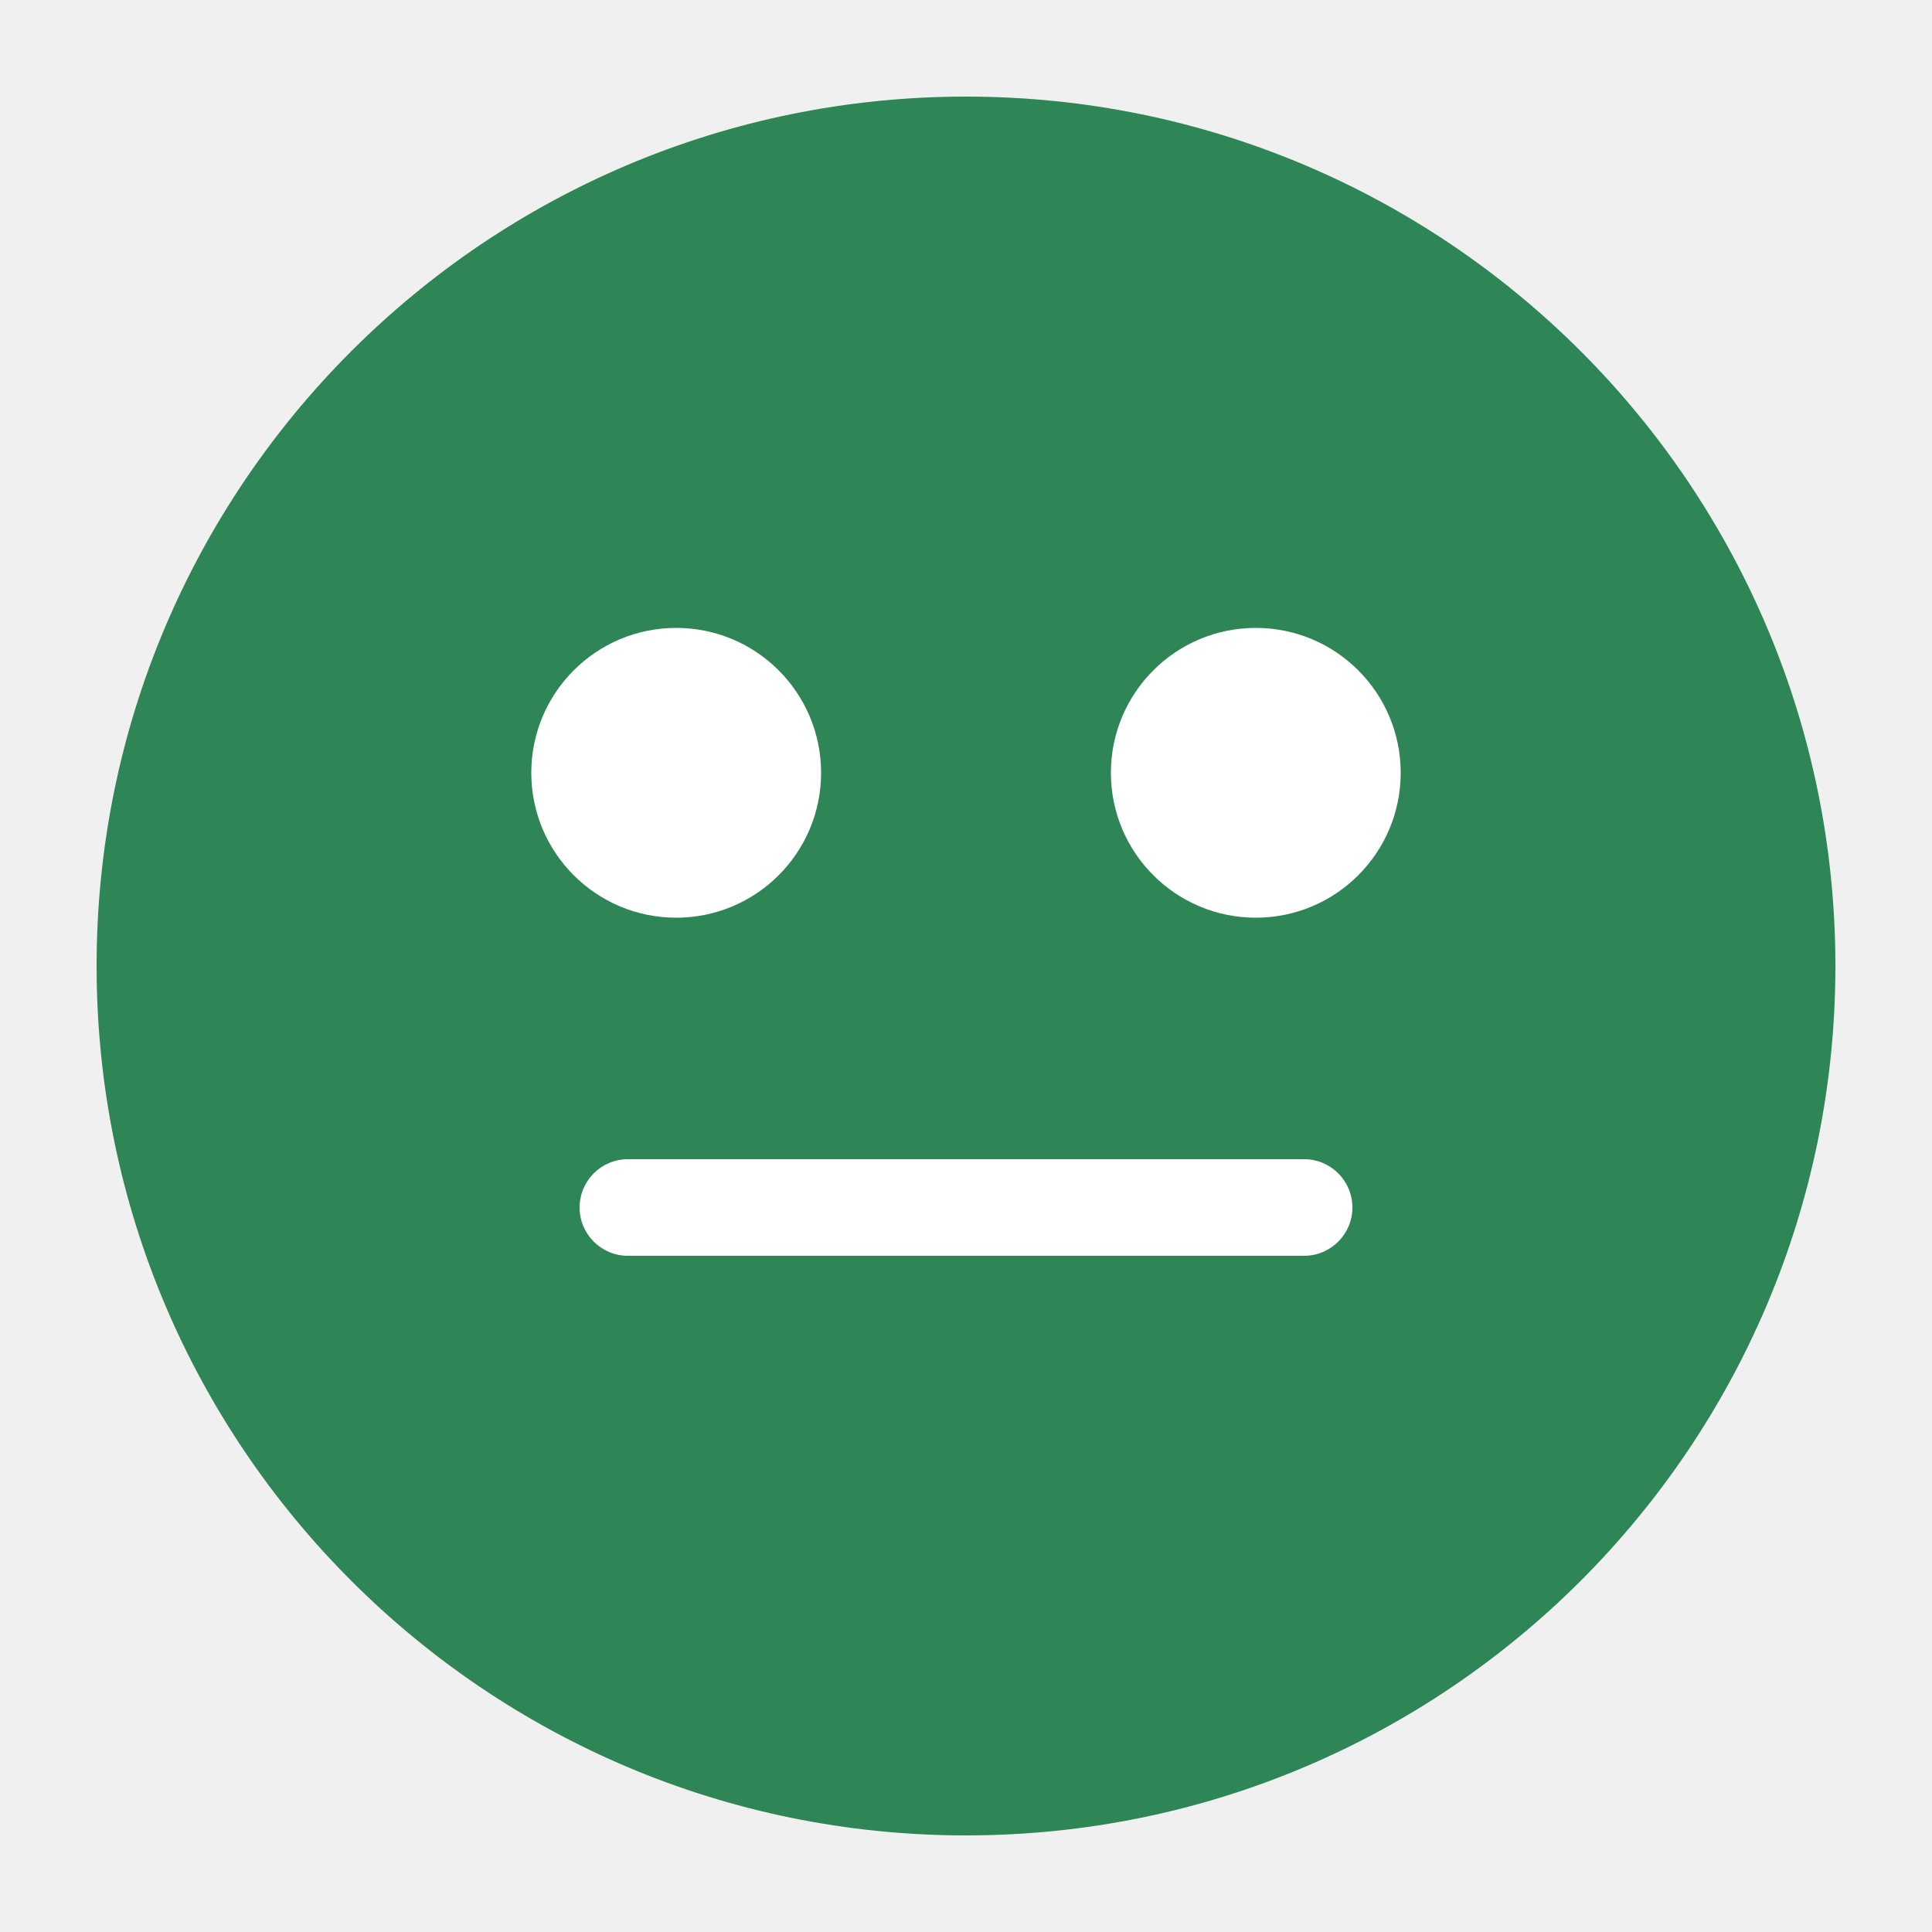
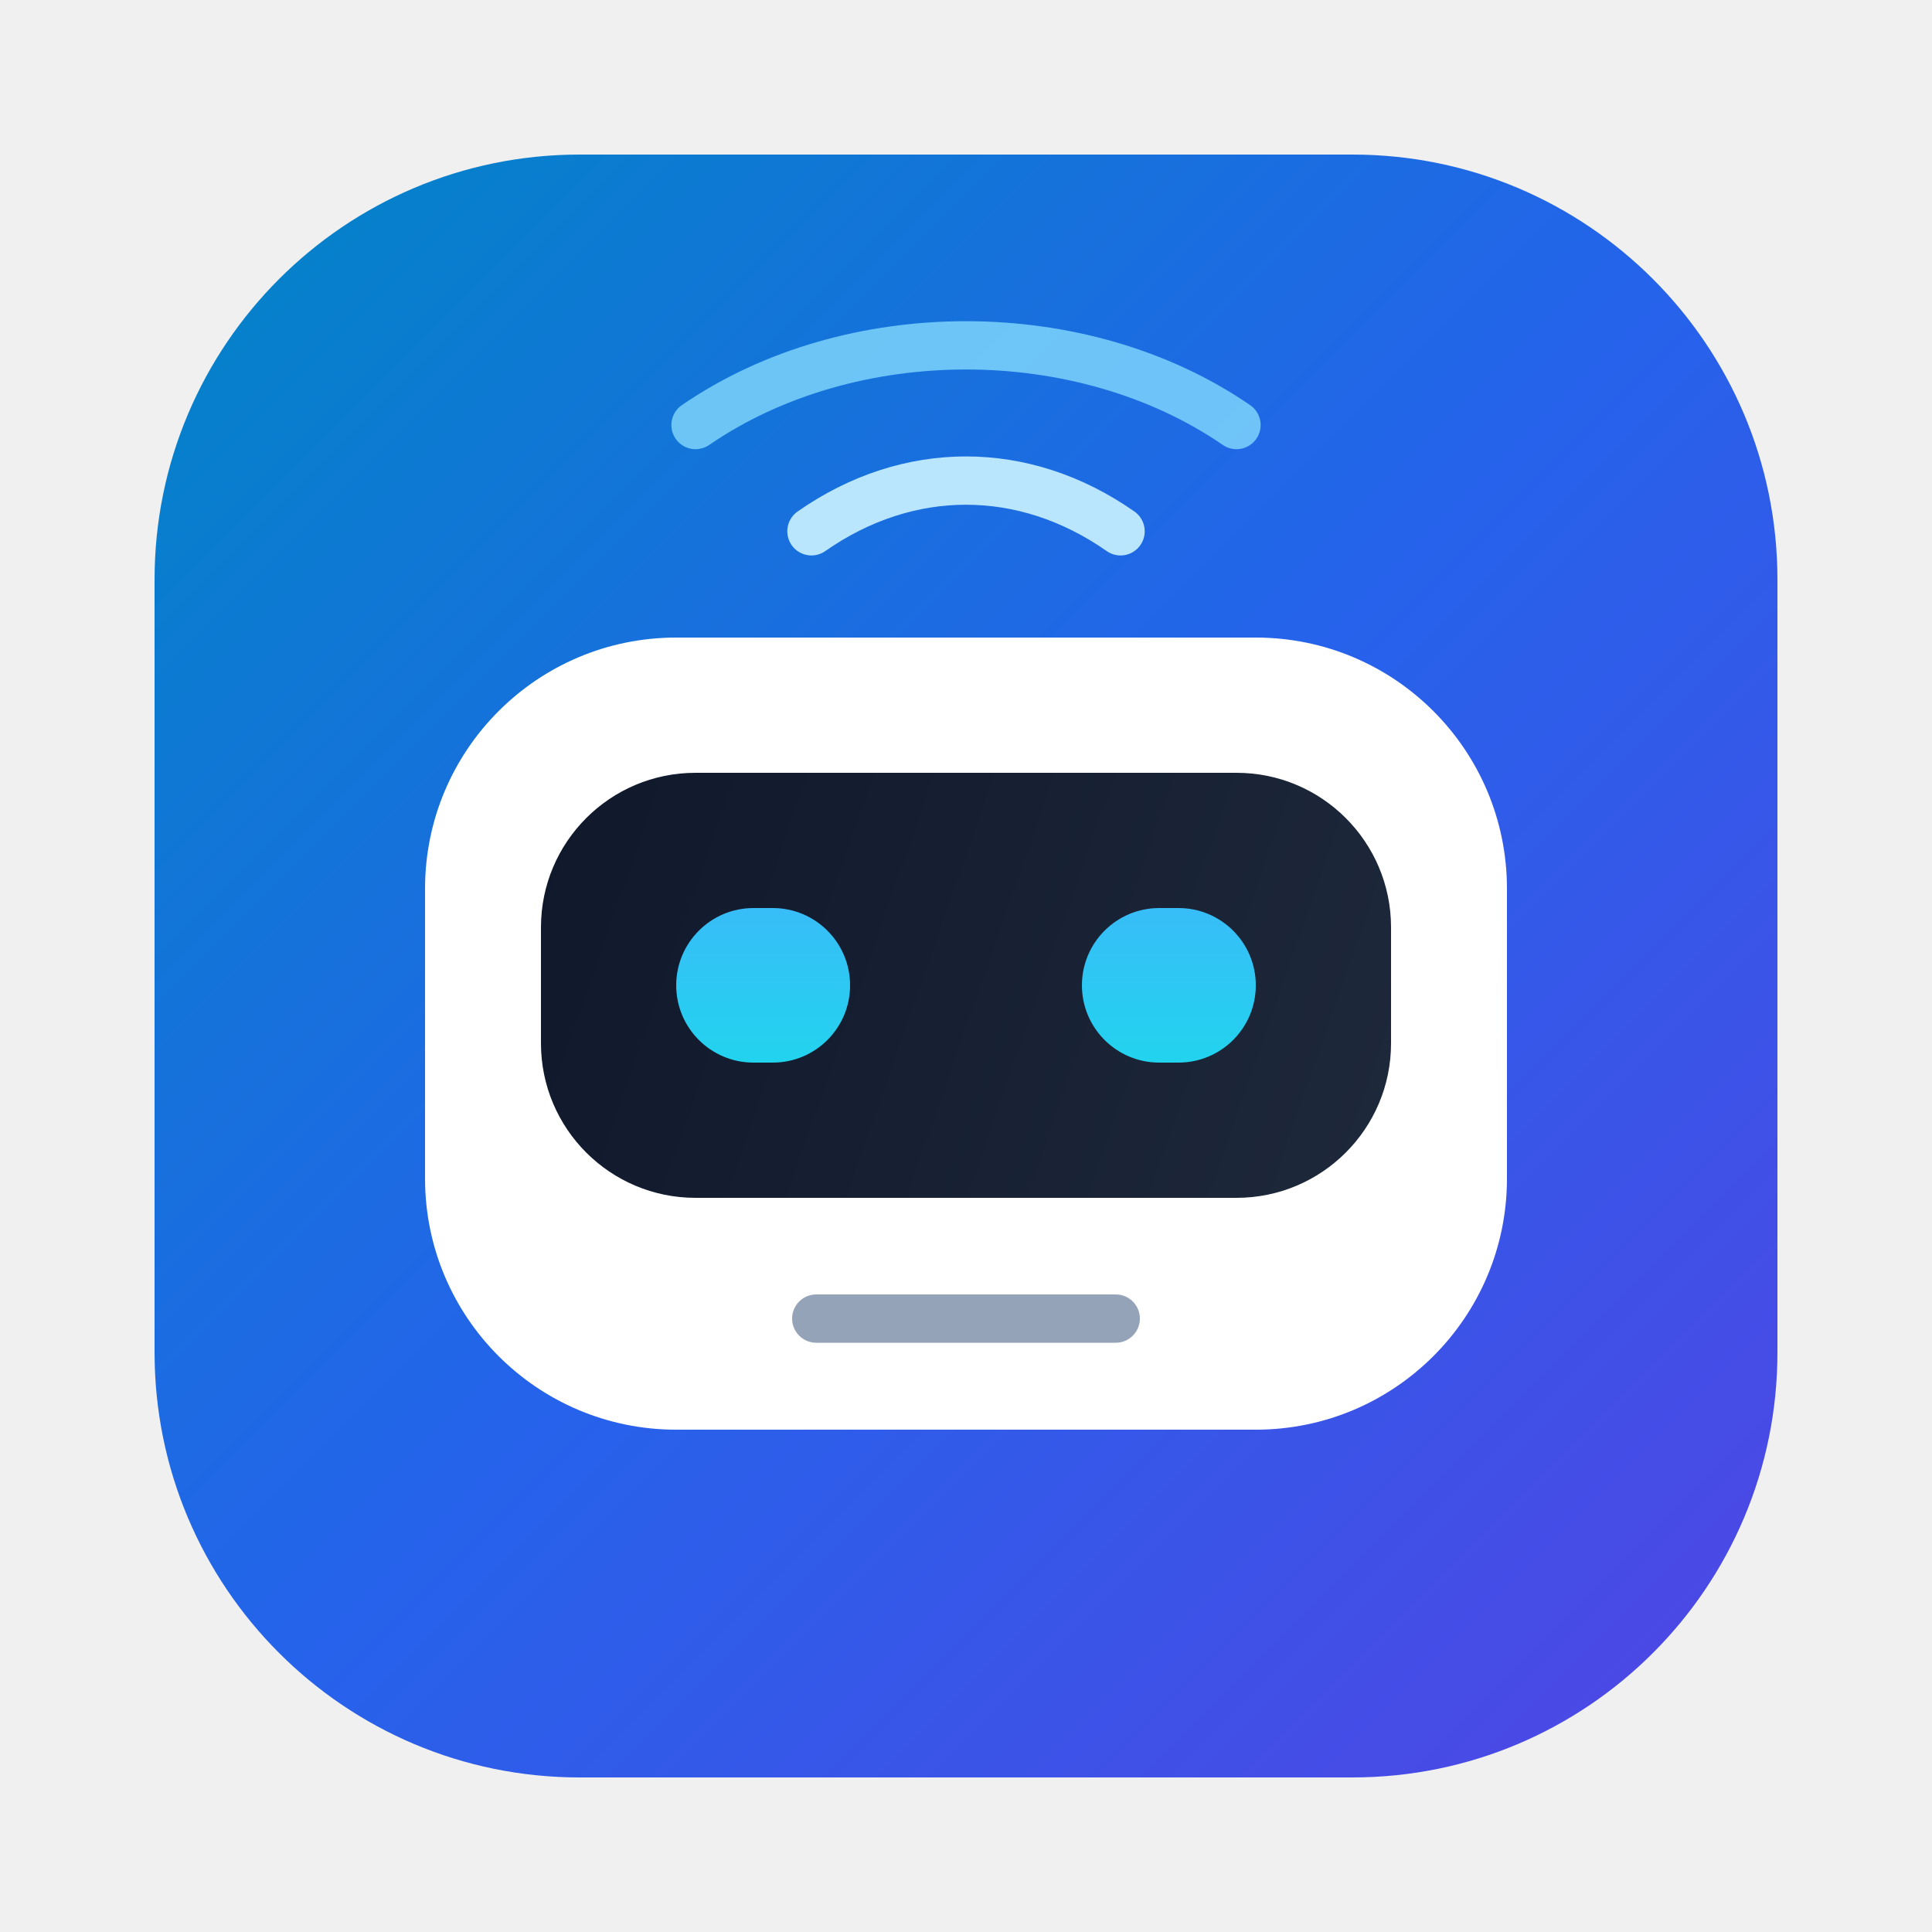
- <svg xmlns="http://www.w3.org/2000/svg" width="200" height="200" viewBox="0 0 200 200">
-   <circle cx="100" cy="100" r="90" fill="#2e8555" />
-   <circle cx="70" cy="80" r="15" fill="white" />
-   <circle cx="130" cy="80" r="15" fill="white" />
-   <rect x="60" y="120" width="80" height="10" rx="5" fill="white" />
+ <svg xmlns="http://www.w3.org/2000/svg" width="200" height="200" viewBox="0 0 200 200" fill="none">
+   <defs>
+     <linearGradient id="bgGrad" x1="20" y1="20" x2="180" y2="180" gradientUnits="userSpaceOnUse">
+       <stop offset="0%" stop-color="#0284C7" />
+       <stop offset="50%" stop-color="#2563EB" />
+       <stop offset="100%" stop-color="#4F46E5" />
+     </linearGradient>
+     <linearGradient id="visorGrad" x1="50" y1="80" x2="150" y2="115" gradientUnits="userSpaceOnUse">
+       <stop offset="0%" stop-color="#0F172A" />
+       <stop offset="100%" stop-color="#1E293B" />
+     </linearGradient>
+     <linearGradient id="eyeGlow" x1="0" y1="0" x2="0" y2="1">
+       <stop offset="0%" stop-color="#38BDF8" />
+       <stop offset="100%" stop-color="#22D3EE" />
+     </linearGradient>
+   </defs>
+   <rect x="16" y="16" width="168" height="168" rx="44" fill="url(#bgGrad)" />
+   <path d="M72 44C88 33 112 33 128 44" stroke="#7DD3FC" stroke-width="5" stroke-linecap="round" opacity="0.85" />
+   <path d="M84 55C94 48 106 48 116 55" stroke="#BAE6FD" stroke-width="5" stroke-linecap="round" />
+   <rect x="44" y="66" width="112" height="82" rx="26" fill="#FFFFFF" />
+   <rect x="56" y="80" width="88" height="44" rx="16" fill="url(#visorGrad)" />
+   <rect x="70" y="94" width="18" height="16" rx="8" fill="url(#eyeGlow)" />
+   <rect x="112" y="94" width="18" height="16" rx="8" fill="url(#eyeGlow)" />
+   <rect x="82" y="134" width="36" height="5" rx="2.5" fill="#94A3B8" />
</svg>
